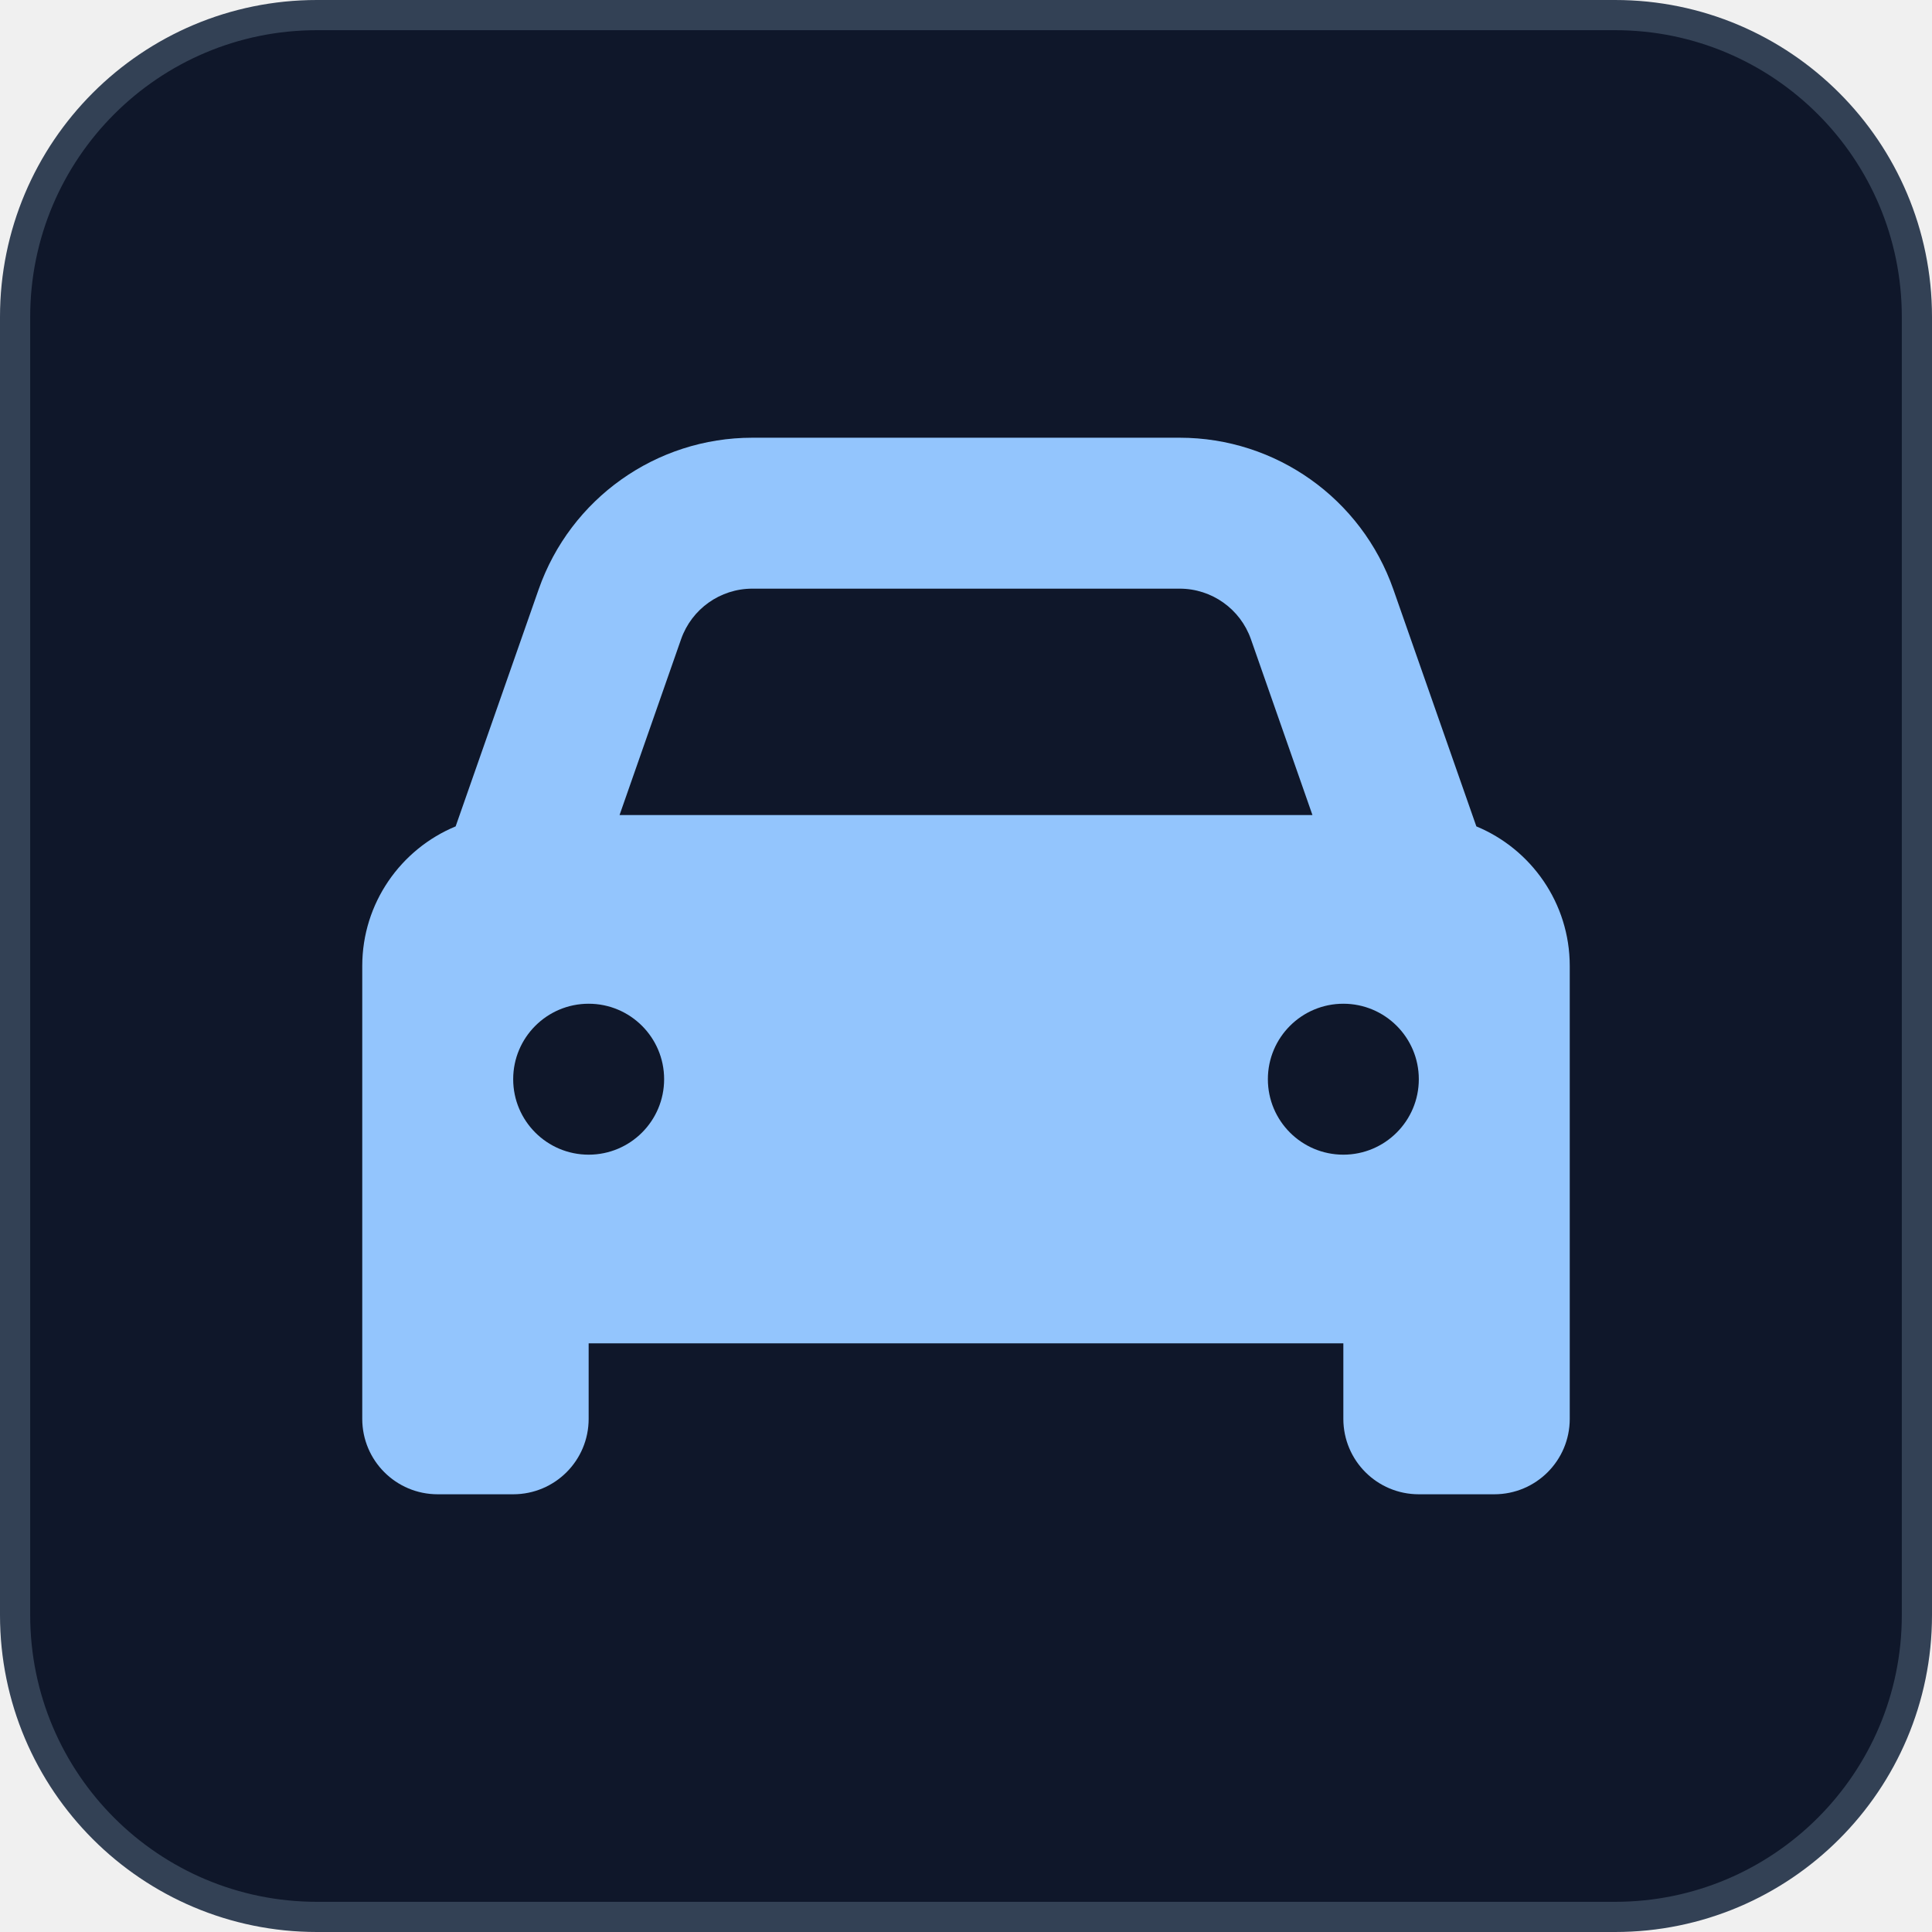
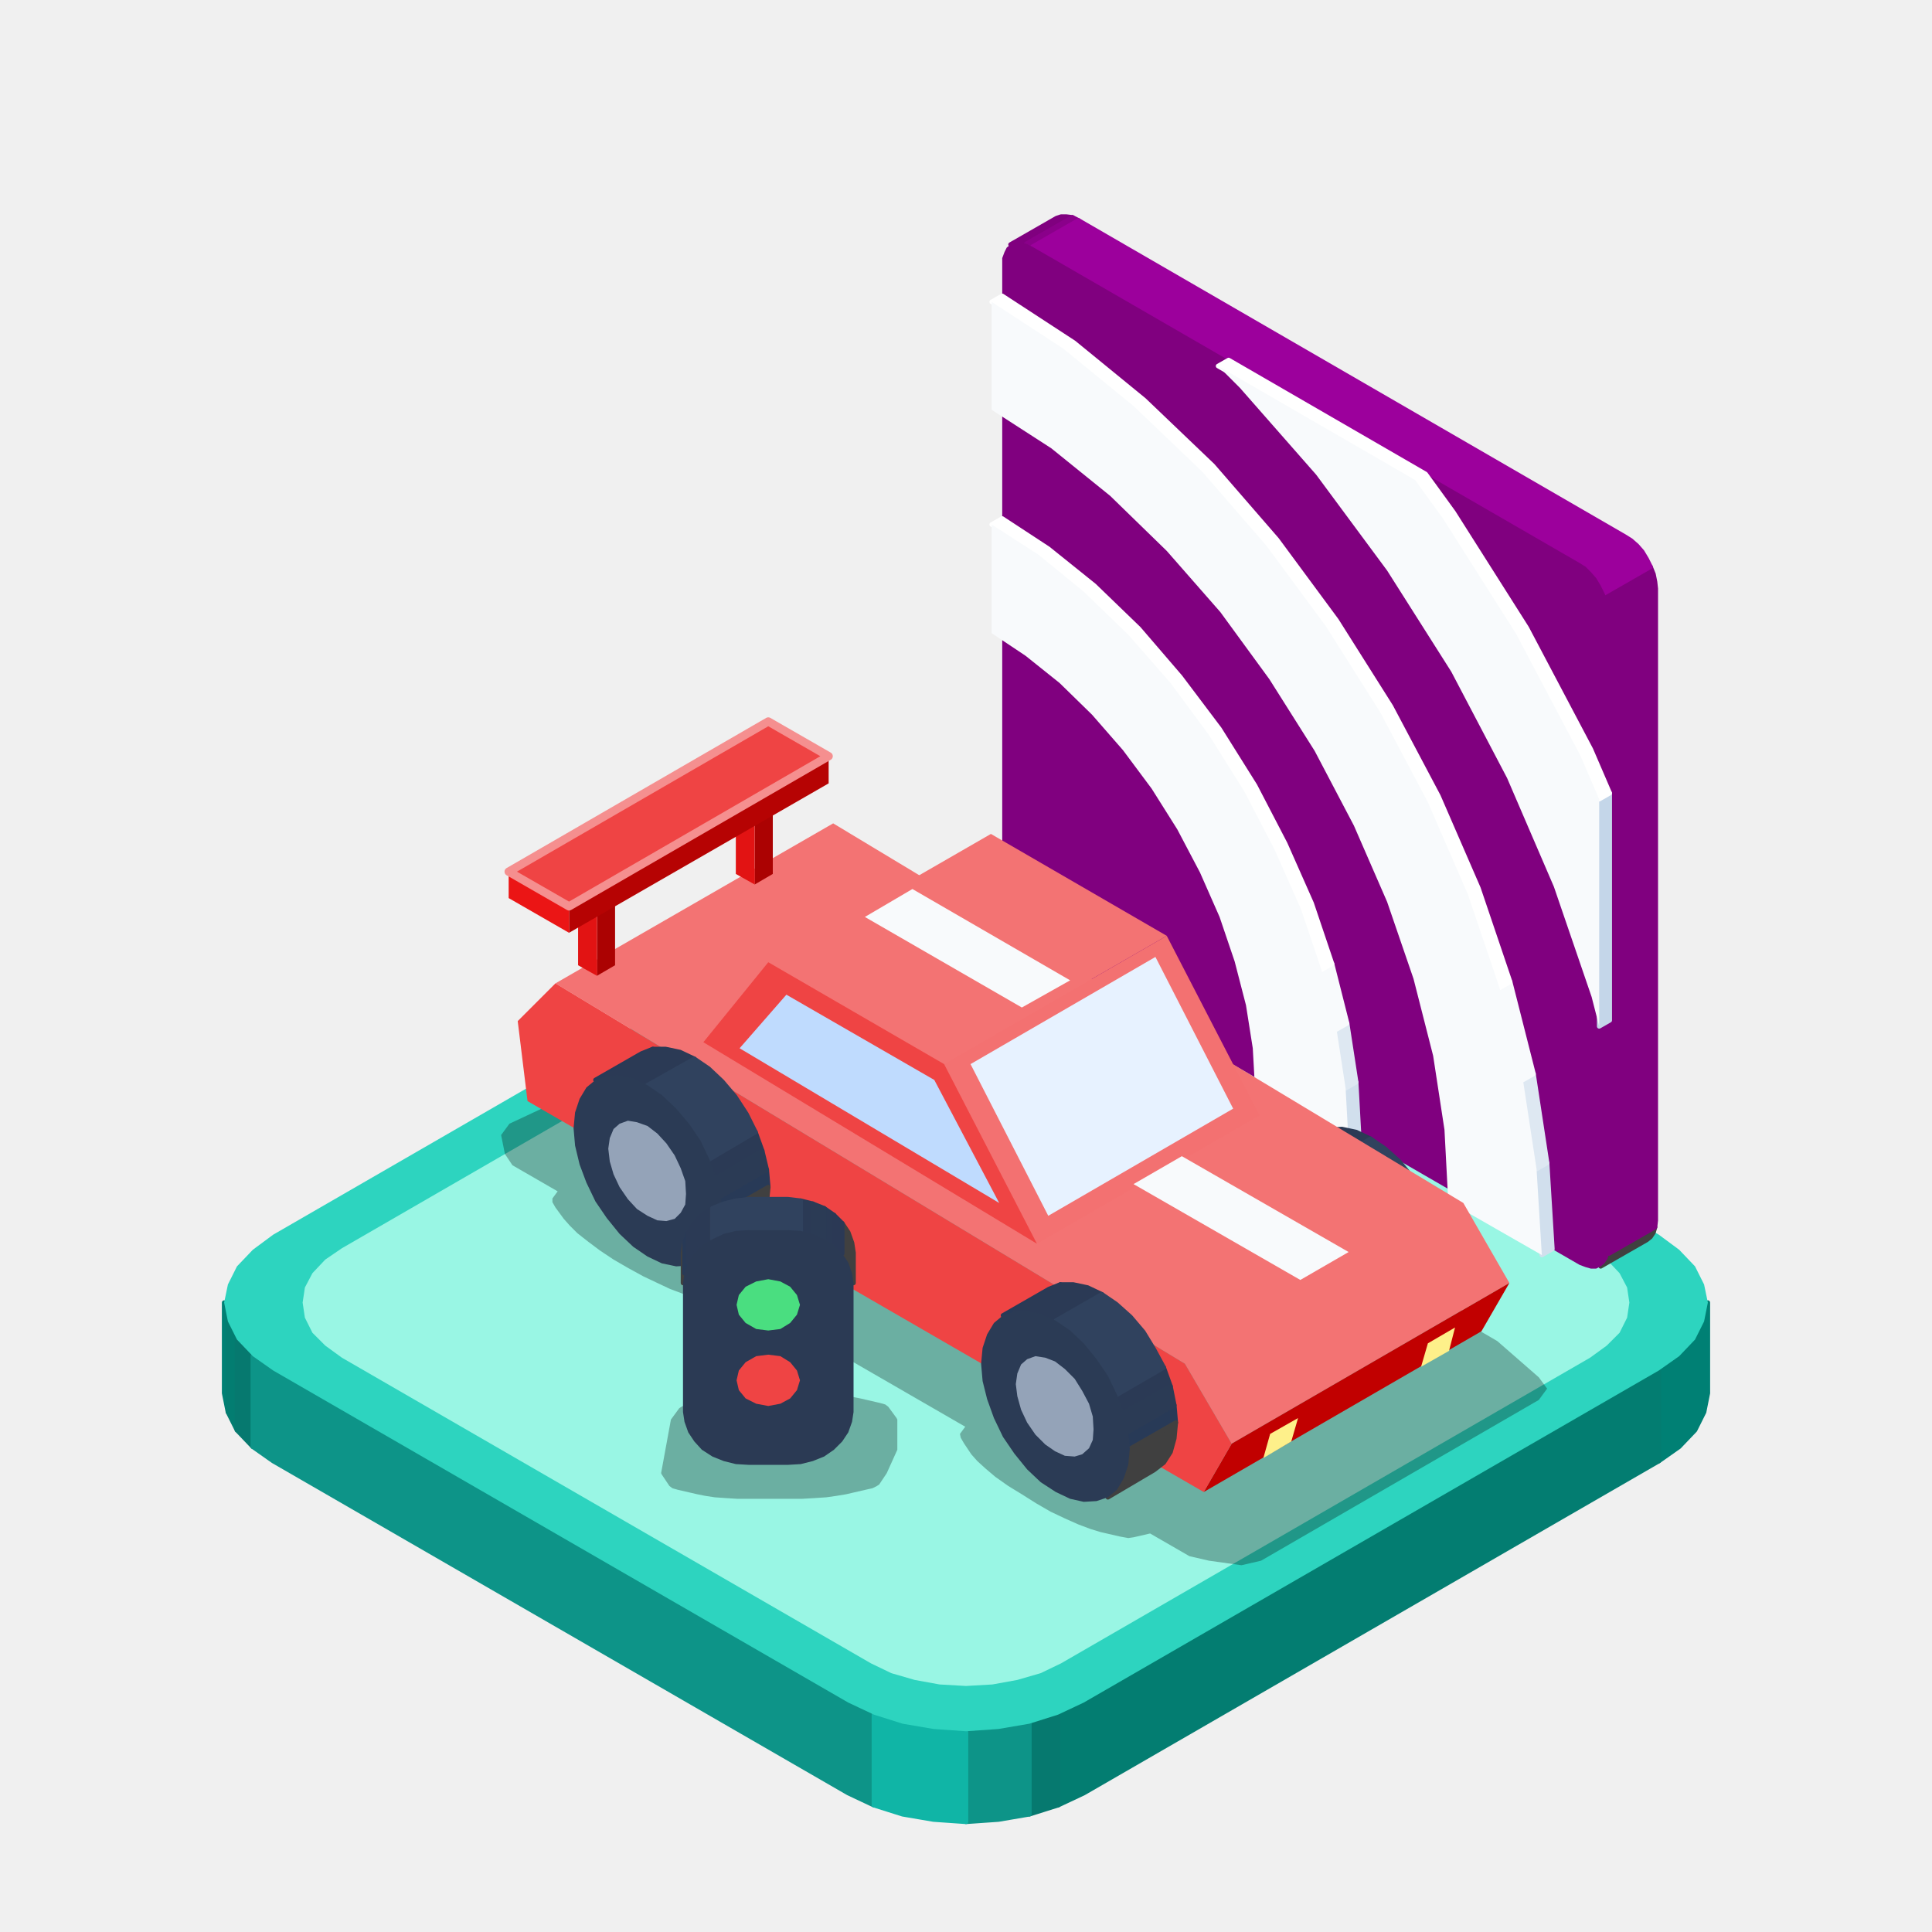
<svg xmlns="http://www.w3.org/2000/svg" viewBox="0 0 256 256" width="256" height="256" role="img" aria-label="DroneMobile MQTT Bridge icon">
-   <rect x="2.0" y="2.0" width="252" height="252" rx="40" fill="#0f172a" stroke="#334155" stroke-width="4" />
-   <svg x="48.0" y="48.0" width="160" height="160" viewBox="0 0 512 512">
-     <path fill="#93C5FD" d="M135.2 117.4l-26.1 74.6 293.8 0-26.1-74.6C372.3 104.6 360.2 96 346.6 96L165.4 96c-13.6 0-25.7 8.6-30.2 21.4zM39.6 196.8L74.8 96.3C88.3 57.8 124.6 32 165.4 32l181.2 0c40.8 0 77.1 25.8 90.6 64.3l35.2 100.5c23.2 9.6 39.6 32.5 39.6 59.2l0 192c0 17.7-14.3 32-32 32l-32 0c-17.7 0-32-14.3-32-32l0-32-320 0 0 32c0 17.7-14.3 32-32 32l-32 0c-17.7 0-32-14.3-32-32L0 256c0-26.7 16.4-49.6 39.6-59.2zM128 304a32 32 0 1 0 -64 0 32 32 0 1 0 64 0zm288 32a32 32 0 1 0 0-64 32 32 0 1 0 0 64z" />
-   </svg>
+   <path d="M30.2,187.1L29.7,184.6L29.7,172.6L30.2,175.1ZM226.3,184.6L225.8,187.1L224.6,189.5L222.5,191.7L219.8,193.6L219.8,181.6L222.5,179.7L224.6,177.5L225.8,175.1L226.3,172.6Z" fill="#008074" stroke="#008074" stroke-width="0.6" stroke-linejoin="round" />
+   <path d="M31.4,189.5L30.2,187.1L30.2,175.1L31.4,177.5ZM219.8,193.6L143.6,237.6L140.2,239.2L140.2,227.2L143.6,225.6L219.8,181.6Z" fill="#037d71" stroke="#037d71" stroke-width="0.6" stroke-linejoin="round" />
+   <path d="M33.5,191.7L31.4,189.5L31.4,177.5L33.5,179.7ZM140.2,239.2L136.4,240.4L136.4,228.4L140.2,227.2Z" fill="#06796f" stroke="#06796f" stroke-width="0.6" stroke-linejoin="round" />
+   <path d="M115.8,239.2L112.4,237.6L36.2,193.6L33.5,191.7L33.5,179.7L36.2,181.6L112.4,225.6L115.8,227.2ZM136.4,240.4L132.3,241.1L128,241.4L128,229.4L132.3,229.1L136.4,228.4Z" fill="#0d9488" stroke="#0d9488" stroke-width="0.6" stroke-linejoin="round" />
+   <path d="M128,241.4L123.7,241.1L119.6,240.4L115.8,239.2L115.8,227.2L119.6,228.4L123.7,229.1L128,229.4Z" fill="#10b5a6" stroke="#10b5a6" stroke-width="0.6" stroke-linejoin="round" />
+   <path d="M219.8,163.6L222.5,165.6L224.6,167.8L225.8,170.2L226.3,172.6L225.8,175.1L224.6,177.5L222.5,179.7L219.8,181.6L143.6,225.6L140.2,227.2L136.4,228.4L132.3,229.1L128,229.4L123.7,229.1L119.6,228.4L115.8,227.2L112.4,225.6L36.2,181.6L33.5,179.7L31.4,177.5L30.2,175.1L29.7,172.6L30.2,170.2L31.4,167.8L33.5,165.6L36.2,163.6L112.4,119.6L115.8,118.1L119.6,116.9L123.7,116.2L128,115.9L132.3,116.2L136.4,116.9L140.2,118.1L143.6,119.6Z" fill="#2DD4BF" />
+   <path d="M210.7,165.4L212.9,166.9L214.6,168.7L215.6,170.6L215.9,172.6L215.6,174.6L214.6,176.6L212.9,178.3L210.7,179.9L140.6,220.4L137.9,221.7L134.8,222.6L131.5,223.2L128,223.4L124.5,223.2L121.2,222.6L118.1,221.7L115.4,220.4L45.3,179.9L43.1,178.3L41.4,176.6L40.4,174.6L40.1,172.6L40.4,170.6L41.4,168.7L43.1,166.9L45.3,165.4L115.4,124.9L118.1,123.6L121.2,122.7L124.5,122.1L128,121.9L131.5,122.1L134.8,122.7L137.9,123.6L140.6,124.9Z" fill="#99F6E4" />
+   <path d="M212.1,167.8L212.6,167.4L213,166.8L213.2,166.1L219.3,162.6L219.1,163.3L218.7,163.9L218.2,164.3Z" fill="#404040" stroke="#404040" stroke-width="0.6" stroke-linejoin="round" />
+   <path d="M136,32.3L135.2,32.2L134.6,32.2L133.9,32.4L140,28.9L140.6,28.7L141.3,28.7L142.1,28.8ZM213.2,166.1L213.3,165.2L213.3,81.5L213.2,80.6L213,79.6L212.6,78.6L218.7,75.1L219.1,76.1L219.3,77.1L219.4,78L219.4,161.7L219.3,162.6Z" fill="#80007f" stroke="#80007f" stroke-width="0.6" stroke-linejoin="round" />
+   <path d="M136.8,32.7L136,32.3L142.1,28.8L142.9,29.2Z" fill="#8a008a" stroke="#8a008a" stroke-width="0.6" stroke-linejoin="round" />
+   <path d="M212.6,78.6L212.1,77.6L211.5,76.6L210.8,75.8L210.1,75.1L209.3,74.6L136.8,32.7L142.9,29.2L215.3,71.1L216.1,71.6L216.9,72.3L217.6,73.1L218.2,74.1L218.7,75.1Z" fill="#9c009c" stroke="#9c009c" stroke-width="0.6" stroke-linejoin="round" />
+   <path d="M209.3,167.6L210.1,167.9L210.8,168.1L211.5,168.1L212.1,167.8L212.6,167.4L213,166.8L213.2,166.1L213.3,165.2L213.3,81.5L213.2,80.6L213,79.6L212.6,78.6L212.1,77.6L211.5,76.6L210.8,75.8L210.1,75.1L209.3,74.6L136.8,32.7L136,32.3L135.2,32.2L134.6,32.2L133.9,32.4L133.4,32.8L133.1,33.4L132.8,34.2L132.8,35L132.8,118.7L132.8,119.7L133.1,120.7L133.4,121.7L133.9,122.7L134.6,123.6L135.2,124.5L136,125.2L136.8,125.7Z" fill="#80007f" />
+   <path d="M180.1,150.7L179.7,143.4L178.3,144.2L178.7,151.5Z" fill="#d1dfed" stroke="#d1dfed" stroke-width="0.6" stroke-linejoin="round" />
+   <path d="M179.7,143.4L178.5,135.6L177.1,136.4L178.3,144.2Z" fill="#dee8f2" stroke="#dee8f2" stroke-width="0.6" stroke-linejoin="round" />
+   <path d="M178.5,135.6L176.5,127.7L175.1,128.5L177.1,136.4Z" fill="#f8fafc" stroke="#f8fafc" stroke-width="0.6" stroke-linejoin="round" />
+   <path d="M176.5,127.7L173.8,119.7L170.3,111.8L166.3,104.1L161.6,96.6L156.4,89.7L150.9,83.3L145,77.6L138.9,72.7L132.8,68.7L131.4,69.5L137.6,73.5L143.6,78.4L149.5,84.1L155.1,90.5L160.2,97.4L164.9,104.9L168.9,112.6L172.4,120.5L175.1,128.5Z" fill="#ffffff" stroke="#ffffff" stroke-width="0.6" stroke-linejoin="round" />
+   <path d="M178.7,151.5L178.3,144.2L177.1,136.4L175.1,128.5L172.4,120.5L168.9,112.6L164.9,104.9L160.2,97.4L155.1,90.5L149.5,84.1L143.6,78.4L137.6,73.5L131.4,69.5L131.4,83.9L135.9,86.9L140.4,90.5L144.7,94.7L148.8,99.4L152.6,104.5L156,109.9L159,115.6L161.6,121.5L163.6,127.4L165.1,133.2L166,138.9L166.3,144.3Z" fill="#f8fafc" />
+   <path d="M205.7,165.5L205,154.1L203.6,154.9L204.3,166.3Z" fill="#d1dfed" stroke="#d1dfed" stroke-width="0.6" stroke-linejoin="round" />
+   <path d="M205,154.1L203.2,142.3L201.8,143.1L203.6,154.9Z" fill="#dee8f2" stroke="#dee8f2" stroke-width="0.6" stroke-linejoin="round" />
+   <path d="M203.2,142.3L200.1,130.1L198.7,130.9L201.8,143.1Z" fill="#f8fafc" stroke="#f8fafc" stroke-width="0.6" stroke-linejoin="round" />
+   <path d="M200.1,130.1L195.9,117.7L190.6,105.5L184.3,93.6L177.1,82.2L169.2,71.5L160.7,61.7L151.6,53L142.3,45.4L132.8,39.2L131.4,40L140.9,46.2L150.2,53.8L159.3,62.5L167.8,72.3L175.7,83L182.9,94.4L189.2,106.3L194.5,118.5L198.7,130.9Z" fill="#ffffff" stroke="#ffffff" stroke-width="0.6" stroke-linejoin="round" />
+   <path d="M204.3,166.3L203.6,154.9L201.8,143.1L198.7,130.9L194.5,118.5L189.2,106.3L182.9,94.4L175.7,83L167.8,72.3L159.3,62.5L150.2,53.8L140.9,46.2L131.4,40L131.4,54.3L139.3,59.4L147.1,65.7L154.6,73L161.7,81.1L168.2,90L174.2,99.5L179.4,109.4L183.8,119.5L187.3,129.7L189.9,139.9L191.4,149.7L191.9,159.2Z" fill="#f8fafc" />
+   <path d="M213.3,135.2L213.3,105.1L211.9,105.9L211.9,136Z" fill="#c4d6e9" stroke="#c4d6e9" stroke-width="0.6" stroke-linejoin="round" />
+   <path d="M213.3,105.1L210.8,99.3L202.3,83.2L192.6,67.9L188.9,62.8L162.8,47.7L161.4,48.5L187.5,63.6L191.2,68.7L200.9,84L209.4,100.1L211.9,105.9Z" fill="#ffffff" stroke="#ffffff" stroke-width="0.6" stroke-linejoin="round" />
+   <path d="M211.9,105.9L209.4,100.1L200.9,84L191.2,68.7L187.5,63.6L161.4,48.5L164.3,51.4L174.4,62.9L183.8,75.6L192.3,89L199.7,103.1L205.9,117.5L210.9,132.1L211.9,136Z" fill="#f8fafc" />
+   <path d="M110.3,136.4L119.5,133.4L122.1,132.8L124.7,133.4L126.3,134L128.1,134.8L130,135.7L131.9,136.8L133.8,138L135.6,139.1L137.3,140.3L138.6,141.4L139.7,142.4L140.5,143.3L141.5,144.8L141.9,145.5L142,146L140.9,147.5L140.5,147.8L134.4,151.4L131.8,152L131.1,152L130,151.9L127.4,151.3L126,150.9L124.4,150.3L122.7,149.5L120.8,148.5L118.8,147.4L116.9,146.3L115.1,145.1L113.5,143.9L112.2,142.8L111.1,141.8L110.3,140.9L109.2,139.4L108.8,138.7L108.8,138.2L109.9,136.7ZM164.3,167.6L173.6,164.6L176.2,164L178.8,164.6L180.4,165.2L182.1,166L184,166.9L186,168L187.9,169.2L189.7,170.3L191.3,171.5L192.7,172.6L193.7,173.6L194.5,174.5L195.6,176L196,176.7L196,177.2L194.9,178.7L194.5,179L188.4,182.6L185.8,183.2L185.1,183.2L184,183.1L181.4,182.4L180.1,182L178.5,181.4L176.7,180.6L174.8,179.7L172.9,178.6L171,177.5L169.2,176.3L167.6,175.1L166.2,174L165.1,173L164.3,172.1L163.3,170.6L162.9,169.9L162.8,169.4L163.9,167.9ZM67.5,148.9L109.8,129.1L112.4,128.5L115,129.1L198.4,177.7L203.9,182.5L205,184L203.9,185.5L167.1,206.8L164.5,207.4L160.2,206.8L157.6,206.2L67.9,154.4L66.9,152.9L66.4,150.4ZM74.7,157L83.9,154L86.5,153.3L89.1,154L90.7,154.6L92.5,155.4L94.4,156.3L96.3,157.4L98.2,158.5L100,159.7L101.6,160.9L103,162L104.1,163L104.9,163.9L105.9,165.4L106.3,166.1L106.4,166.6L105.3,168.1L104.9,168.4L98.8,171.9L96.2,172.5L95.5,172.6L94.4,172.4L91.8,171.8L90.4,171.4L88.8,170.8L87.1,170L85.2,169.1L83.2,168L81.3,166.9L79.5,165.7L77.9,164.5L76.5,163.4L75.5,162.4L74.7,161.5L73.6,160L73.2,159.3L73.2,158.8L74.3,157.3ZM128.7,188.2L138,185.2L140.6,184.5L143.2,185.2L144.8,185.8L146.5,186.5L148.4,187.5L150.4,188.6L152.3,189.7L154.1,190.9L155.7,192.1L157,193.2L158.1,194.2L158.9,195.1L160,196.6L160.4,197.3L160.4,197.8L159.3,199.3L158.9,199.6L152.8,203.1L150.2,203.7L149.5,203.8L148.4,203.6L145.8,203L144.5,202.6L142.9,202L141.1,201.2L139.2,200.3L137.3,199.2L135.4,198L133.6,196.9L131.9,195.7L130.6,194.6L129.5,193.6L128.7,192.7L127.7,191.2L127.3,190.5L127.2,190L128.3,188.5ZM90.3,186.4L90.9,186.1L91.8,185.9L94.4,185.3L95.5,185.1L96.9,184.9L98.5,184.8L100.1,184.8L101.8,184.7L107,184.7L108.7,184.8L110.3,184.8L111.8,184.9L113,185.1L114,185.3L116.6,185.9L117.3,186.1L117.7,186.4L118.8,187.9L118.9,188.1L118.9,192.1L117.5,195.2L116.5,196.7L116.2,196.9L115.6,197.2L114.7,197.4L112.1,198L110.9,198.2L109.5,198.4L108,198.5L106.3,198.6L104.6,198.6L99.4,198.6L97.7,198.6L96.1,198.5L94.7,198.4L93.4,198.2L92.4,198L89.8,197.4L89.1,197.2L88.7,196.9L87.7,195.4L87.6,195.2L88.9,188.1L90,186.6Z" fill="#010707" fill-opacity="0.3" />
+   <path d="M122.1,118.5L120.6,119L114.5,122.6L116,122ZM137.4,136.7L137.2,134.4L131.1,138L131.3,140.3Z" fill="#283a57" stroke="#283a57" stroke-width="0.6" stroke-linejoin="round" />
+   <path d="M134.5,143.1L135.7,142.1L136.7,140.6L137.2,138.8L137.4,136.7L131.3,140.3L131.1,142.4L130.5,144.2L129.6,145.6L128.4,146.6Z" fill="#404040" stroke="#404040" stroke-width="0.6" stroke-linejoin="round" />
+   <path d="M127.6,119.7L125.7,118.8L123.8,118.4L122.1,118.5L116,122L117.7,122L119.5,122.4L121.4,123.3ZM136.7,132L135.7,129.5L129.6,133L130.5,135.5Z" fill="#2b3a55" stroke="#2b3a55" stroke-width="0.6" stroke-linejoin="round" />
+   <path d="M137.2,134.4L136.7,132L130.5,135.5L131.1,138Z" fill="#2b3b55" stroke="#2b3b55" stroke-width="0.6" stroke-linejoin="round" />
+   <path d="M135.7,129.5L134.5,127L133,124.8L131.3,122.7L129.5,121L127.6,119.7L121.4,123.3L123.4,124.6L125.2,126.3L126.9,128.3L128.4,130.6L129.6,133Z" fill="#30425e" stroke="#30425e" stroke-width="0.6" stroke-linejoin="round" />
+   <path d="M131.3,140.3L131.1,138L130.5,135.5L129.6,133L128.4,130.6L126.9,128.3L125.2,126.3L123.4,124.6L121.4,123.3L119.5,122.4L117.7,122L116,122L114.5,122.6L113.3,123.6L112.4,125L111.8,126.8L111.6,128.9L111.8,131.3L112.4,133.7L113.3,136.2L114.5,138.6L116,140.9L117.7,142.9L119.5,144.6L121.4,145.9L123.4,146.8L125.2,147.3L126.9,147.2L128.4,146.6L129.6,145.6L130.5,144.2L131.1,142.4Z" fill="#2b3b55" />
+   <path d="M176.1,149.7L174.7,150.2L168.5,153.8L170,153.2ZM191.4,167.9L191.2,165.6L185.1,169.1L185.3,171.5Z" fill="#283a57" stroke="#283a57" stroke-width="0.6" stroke-linejoin="round" />
+   <path d="M188.5,174.3L189.8,173.3L190.7,171.8L191.2,170L191.4,167.9L185.3,171.5L185.1,173.6L184.5,175.4L183.6,176.8L182.4,177.8Z" fill="#404040" stroke="#404040" stroke-width="0.6" stroke-linejoin="round" />
+   <path d="M181.6,150.9L179.7,150L177.8,149.6L176.1,149.7L170,153.2L171.7,153.1L173.5,153.6L175.5,154.5ZM190.7,163.1L189.8,160.7L183.6,164.2L184.5,166.7Z" fill="#2b3a55" stroke="#2b3a55" stroke-width="0.6" stroke-linejoin="round" />
+   <path d="M191.2,165.6L190.7,163.1L184.5,166.7L185.1,169.1Z" fill="#2b3b55" stroke="#2b3b55" stroke-width="0.6" stroke-linejoin="round" />
+   <path d="M189.8,160.7L188.5,158.2L187.1,156L185.4,153.9L183.5,152.2L181.6,150.9L175.5,154.5L177.4,155.8L179.2,157.5L180.9,159.5L182.4,161.8L183.6,164.2Z" fill="#30425e" stroke="#30425e" stroke-width="0.6" stroke-linejoin="round" />
+   <path d="M185.3,171.5L185.1,169.1L184.5,166.7L183.6,164.2L182.4,161.8L180.9,159.5L179.2,157.5L177.4,155.8L175.5,154.5L173.5,153.6L171.7,153.1L170,153.2L168.5,153.8L167.3,154.8L166.4,156.2L165.8,158L165.6,160.1L165.8,162.4L166.4,164.9L167.3,167.4L168.5,169.8L170,172.1L171.7,174.1L173.5,175.8L175.5,177.1L177.4,178L179.2,178.4L180.9,178.4L182.4,177.8L183.6,176.8L184.5,175.4L185.1,173.6Z" fill="#2b3b55" />
+   <path d="M200,170L193.9,159.4L110.4,109.1L73.6,130.3L157,180.7L163.2,191.3Z" fill="#f37373" />
+   <path d="M196.3,176.4L200,170L163.2,191.3L159.5,197.7Z" fill="#c10000" />
+   <path d="M69.9,145.9L159.5,197.7L163.2,191.3L157,180.7L73.6,130.3L68.6,135.3Z" fill="#ef4444" />
+   <path d="M154.6,124L131.3,110.5L101.8,127.5L125.1,141Z" fill="#f37373" />
+   <path d="M166.9,147.8L154.6,124L125.1,141L137.4,164.8Z" fill="#f37171" />
+   <path d="M93.2,138.1L137.4,164.8L125.1,141L101.8,127.5Z" fill="#ef4444" />
+   <path d="M98,138.9L132.4,159.4L123.8,143.1L104.2,131.8Z" fill="#BFDBFE" />
+   <path d="M163.4,146.9L138.9,161.1L128.6,141L153.1,126.8Z" fill="#e7f2ff" />
+   <path d="M156.6,153.2L178.7,165.9L172.3,169.6L150.2,156.9Z" fill="#F8FAFC" />
+   <path d="M120.9,117.8L141.8,129.9L135.4,133.5L114.6,121.5Z" fill="#F8FAFC" />
+   <path d="M102.4,115.8L100,117.2L100,107.3L102.4,105.9Z" fill="#ab0202" />
+   <path d="M100,117.2L97.5,115.8L97.5,105.9L100,107.3Z" fill="#e21313" />
+   <path d="M100,104.5L102.4,105.9L100,107.3L97.5,105.9Z" fill="#ee3a3a" />
+   <path d="M100,104.5L102.4,105.9L100,107.3L97.5,105.9Z" fill="none" stroke="#f48585" stroke-width="1.1" stroke-linejoin="round" />
+   <path d="M81.5,127.9L79.1,129.3L79.1,119.4L81.5,117.9Z" fill="#ab0202" />
+   <path d="M79.1,129.3L76.6,127.9L76.6,117.9L79.1,119.4Z" fill="#e21313" />
+   <path d="M79.1,116.5L81.5,117.9L79.1,119.4L76.6,117.9Z" fill="#ee3a3a" />
+   <path d="M79.1,116.5L81.5,117.9L79.1,119.4L76.6,117.9Z" fill="none" stroke="#f48585" stroke-width="1.1" stroke-linejoin="round" />
+   <path d="M109.8,103.8L75.4,123.6L75.4,120.1L109.8,100.2Z" fill="#b60303" />
+   <path d="M75.4,123.6L67.4,119L67.4,115.5L75.4,120.1Z" fill="#eb1515" />
+   <path d="M101.8,95.6L109.8,100.2L75.4,120.1L67.4,115.5Z" fill="#ef4444" />
+   <path d="M101.8,95.6L109.8,100.2L75.4,120.1L67.4,115.5Z" fill="none" stroke="#f58f8f" stroke-width="1.1" stroke-linejoin="round" />
+   <path d="M192,179L188.3,181.1L189.2,178L192.8,175.9Z" fill="#FEF08A" />
+   <path d="M171.1,191L167.4,193.2L168.3,190L172,187.9Z" fill="#FEF08A" />
+   <path d="M86.5,139L85,139.6L78.9,143.1L80.4,142.6ZM101.8,157.3L101.6,155L95.5,158.5L95.7,160.8Z" fill="#283a57" stroke="#283a57" stroke-width="0.6" stroke-linejoin="round" />
+   <path d="M98.9,163.6L100.1,162.6L101,161.2L101.6,159.4L101.8,157.3L95.7,160.8L95.5,162.9L94.9,164.7L94,166.2L92.8,167.2Z" fill="#404040" stroke="#404040" stroke-width="0.6" stroke-linejoin="round" />
+   <path d="M92,140.3L90.1,139.4L88.2,139L86.5,139L80.4,142.6L82.1,142.5L83.9,142.9L85.8,143.8ZM101,152.5L100.1,150L94,153.6L94.9,156.1Z" fill="#2b3a55" stroke="#2b3a55" stroke-width="0.6" stroke-linejoin="round" />
+   <path d="M101.6,155L101,152.5L94.9,156.1L95.5,158.5Z" fill="#2b3b55" stroke="#2b3b55" stroke-width="0.6" stroke-linejoin="round" />
+   <path d="M100.1,150L98.9,147.6L97.4,145.3L95.7,143.3L93.9,141.6L92,140.3L85.8,143.8L87.7,145.1L89.6,146.9L91.3,148.9L92.8,151.1L94,153.6Z" fill="#30425e" stroke="#30425e" stroke-width="0.6" stroke-linejoin="round" />
+   <path d="M95.7,160.8L95.5,158.5L94.9,156.1L94,153.6L92.8,151.1L91.3,148.9L89.6,146.9L87.7,145.1L85.8,143.8L83.9,142.9L82.1,142.5L80.4,142.6L78.9,143.1L77.7,144.1L76.8,145.6L76.2,147.4L76,149.5L76.2,151.8L76.8,154.3L77.7,156.7L78.9,159.2L80.4,161.4L82.1,163.5L83.9,165.2L85.8,166.5L87.7,167.4L89.6,167.8L91.3,167.7L92.8,167.2L94,166.2L94.9,164.7L95.5,162.9Z" fill="#2b3b55" />
+   <path d="M90.9,158.2L90.8,156.5L90.2,154.8L89.4,153.1L88.3,151.5L87.1,150.2L85.8,149.2L84.4,148.7L83.2,148.5L82.1,148.9L81.3,149.6L80.8,150.8L80.6,152.2L80.8,153.9L81.3,155.6L82.1,157.3L83.2,158.9L84.4,160.2L85.8,161.1L87.1,161.7L88.3,161.8L89.4,161.5L90.2,160.7L90.8,159.6Z" fill="#94A3B8" />
+   <path d="M140.5,170.2L139,170.8L132.9,174.3L134.4,173.8ZM155.8,188.5L155.6,186.2L149.5,189.7L149.7,192Z" fill="#283a57" stroke="#283a57" stroke-width="0.6" stroke-linejoin="round" />
+   <path d="M152.9,194.8L154.2,193.8L155.1,192.4L155.6,190.6L155.8,188.5L149.7,192L149.5,194.1L148.9,195.9L148,197.4L146.8,198.4Z" fill="#404040" stroke="#404040" stroke-width="0.6" stroke-linejoin="round" />
+   <path d="M146,171.5L144.1,170.6L142.2,170.2L140.5,170.2L134.4,173.8L136.1,173.7L137.9,174.1L139.9,175ZM155.1,183.7L154.2,181.2L148,184.8L148.9,187.2Z" fill="#2b3a55" stroke="#2b3a55" stroke-width="0.6" stroke-linejoin="round" />
+   <path d="M155.6,186.2L155.1,183.7L148.9,187.2L149.5,189.7Z" fill="#2b3b55" stroke="#2b3b55" stroke-width="0.6" stroke-linejoin="round" />
+   <path d="M154.2,181.2L152.9,178.8L151.5,176.5L149.8,174.5L147.9,172.8L146,171.5L139.9,175L141.8,176.3L143.6,178L145.3,180.1L146.8,182.3L148,184.8Z" fill="#30425e" stroke="#30425e" stroke-width="0.6" stroke-linejoin="round" />
+   <path d="M149.7,192L149.5,189.7L148.9,187.2L148,184.8L146.8,182.3L145.3,180.1L143.6,178L141.8,176.3L139.9,175L137.9,174.1L136.1,173.7L134.4,173.8L132.9,174.3L131.7,175.3L130.8,176.8L130.2,178.6L130,180.7L130.2,183L130.8,185.4L131.7,187.9L132.9,190.4L134.4,192.6L136.1,194.7L137.9,196.4L139.9,197.7L141.8,198.6L143.6,199L145.3,198.9L146.8,198.4L148,197.4L148.9,195.9L149.5,194.1Z" fill="#2b3b55" />
+   <path d="M144.9,189.4L144.8,187.7L144.3,186L143.4,184.3L142.4,182.7L141.1,181.4L139.8,180.4L138.5,179.9L137.2,179.7L136.1,180.1L135.3,180.8L134.8,182L134.6,183.4L134.8,185L135.3,186.8L136.1,188.5L137.2,190.1L138.5,191.4L139.8,192.3L141.1,192.9L142.4,193L143.4,192.7L144.3,191.9L144.8,190.8Z" fill="#94A3B8" />
+   <path d="M90.7,168.7L90.5,170L90.5,166L90.7,164.7ZM113.1,170L112.9,168.7L112.4,167.3L111.6,166.1L111.6,162.1L112.4,163.3L112.9,164.7L113.1,166Z" fill="#404040" stroke="#404040" stroke-width="0.6" stroke-linejoin="round" />
+   <path d="M91.2,167.3L90.7,168.7L90.7,164.7L91.2,163.3Z" fill="#283a57" stroke="#283a57" stroke-width="0.6" stroke-linejoin="round" />
+   <path d="M94.4,164.2L93,165L92,166.1L91.2,167.3L91.2,163.3L92,162.1L93,161L94.4,160.1ZM110.5,165L109.2,164.2L109.2,160.1L110.5,161ZM107.7,163.5L106.1,163.1L106.1,159.1L107.7,159.5Z" fill="#2b3a55" stroke="#2b3a55" stroke-width="0.6" stroke-linejoin="round" />
+   <path d="M111.6,166.1L110.5,165L110.5,161L111.6,162.1Z" fill="#2b3955" stroke="#2b3955" stroke-width="0.6" stroke-linejoin="round" />
+   <path d="M109.2,164.2L107.7,163.5L107.7,159.5L109.2,160.1Z" fill="#2b3b55" stroke="#2b3b55" stroke-width="0.6" stroke-linejoin="round" />
+   <path d="M106.1,163.1L104.4,163L99.2,163L97.5,163.1L95.9,163.5L94.4,164.2L94.4,160.1L95.9,159.5L97.5,159.1L99.2,158.9L104.4,158.9L106.1,159.1Z" fill="#30425e" stroke="#30425e" stroke-width="0.6" stroke-linejoin="round" />
+   <path d="M104.4,194.1L106.1,194L107.7,193.6L109.2,193L110.5,192.1L111.6,191L112.4,189.8L112.9,188.4L113.1,187.1L113.1,170L112.9,168.7L112.4,167.3L111.6,166.1L110.5,165L109.2,164.2L107.7,163.5L106.1,163.1L104.4,163L99.2,163L97.5,163.1L95.9,163.5L94.4,164.2L93,165L92,166.1L91.2,167.3L90.7,168.7L90.5,170L90.5,187.1L90.7,188.4L91.2,189.8L92,191L93,192.1L94.4,193L95.9,193.6L97.5,194L99.2,194.1Z" fill="#2b3a54" />
+   <path d="M106,172.9L105.6,171.6L104.7,170.5L103.4,169.8L101.8,169.5L100.2,169.8L98.8,170.5L97.9,171.6L97.6,172.9L97.9,174.2L98.8,175.3L100.2,176.1L101.8,176.3L103.4,176.1L104.7,175.3L105.6,174.2Z" fill="#4ADE80" />
+   <path d="M106,182.9L105.6,181.6L104.7,180.5L103.4,179.7L101.8,179.5L100.2,179.7L98.8,180.5L97.9,181.6L97.6,182.9L97.9,184.2L98.8,185.3L100.2,186L101.8,186.3L103.4,186L104.7,185.3L105.6,184.2Z" fill="#EF4444" />
</svg>
